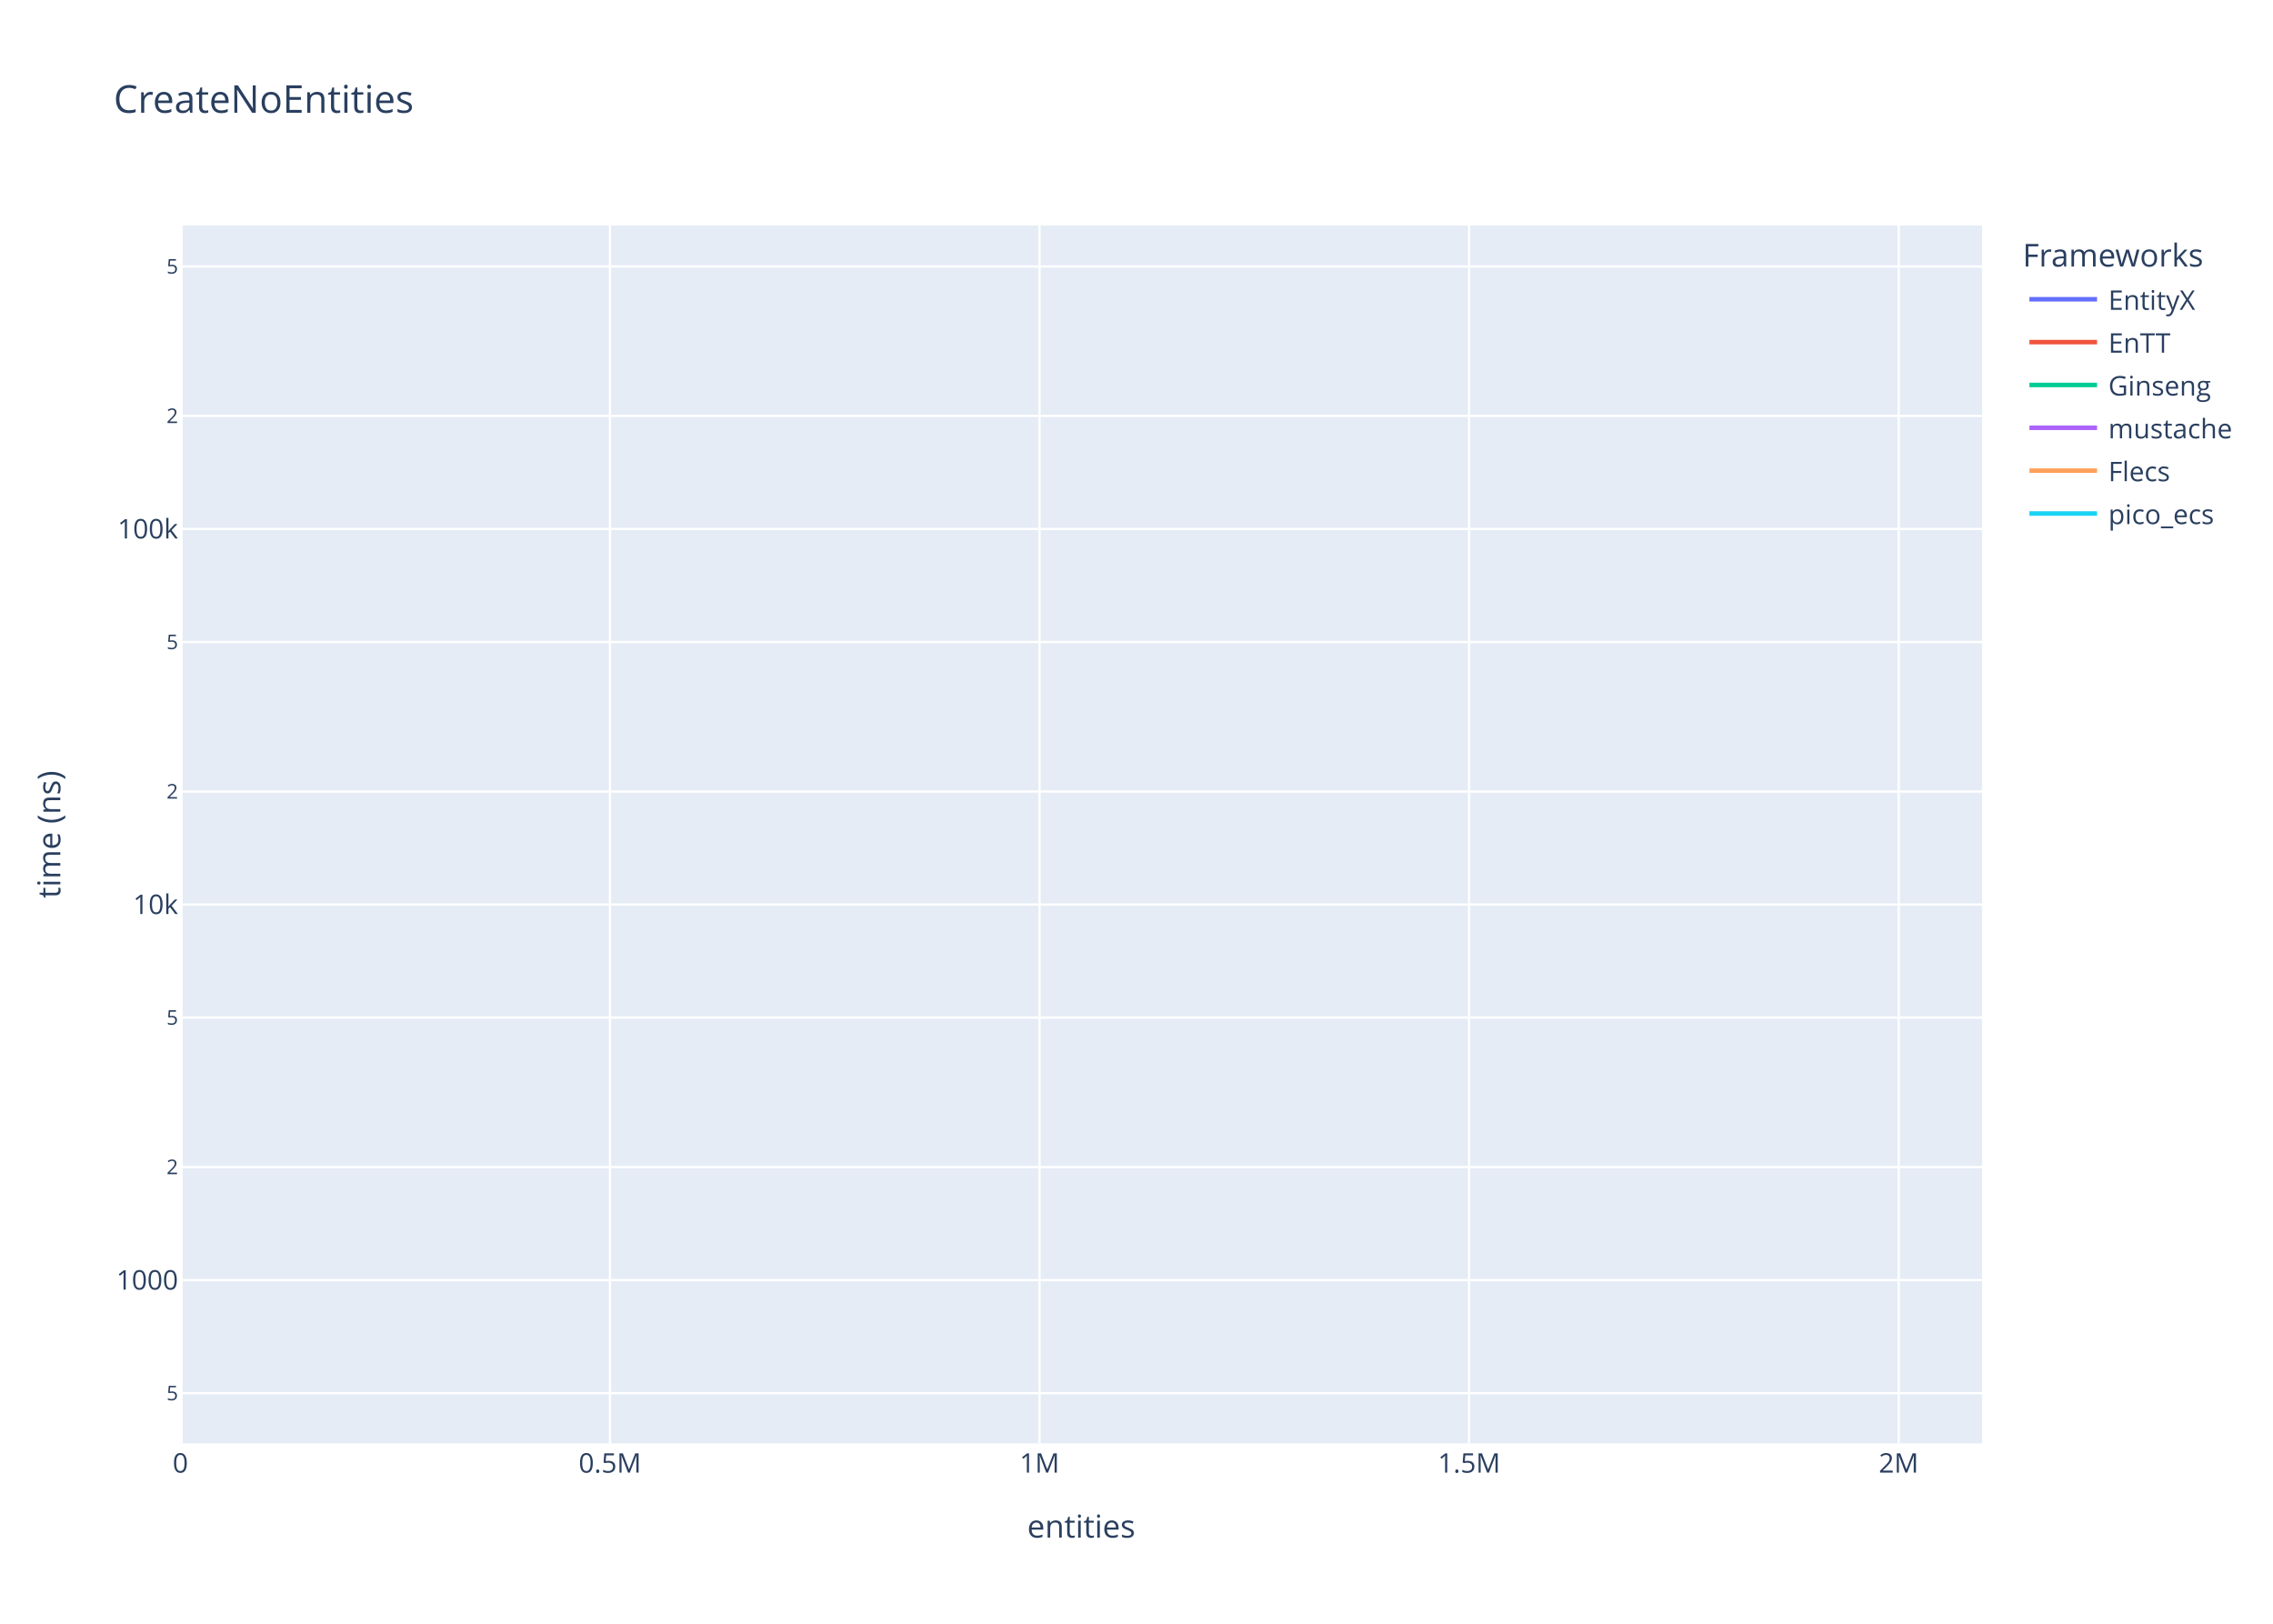
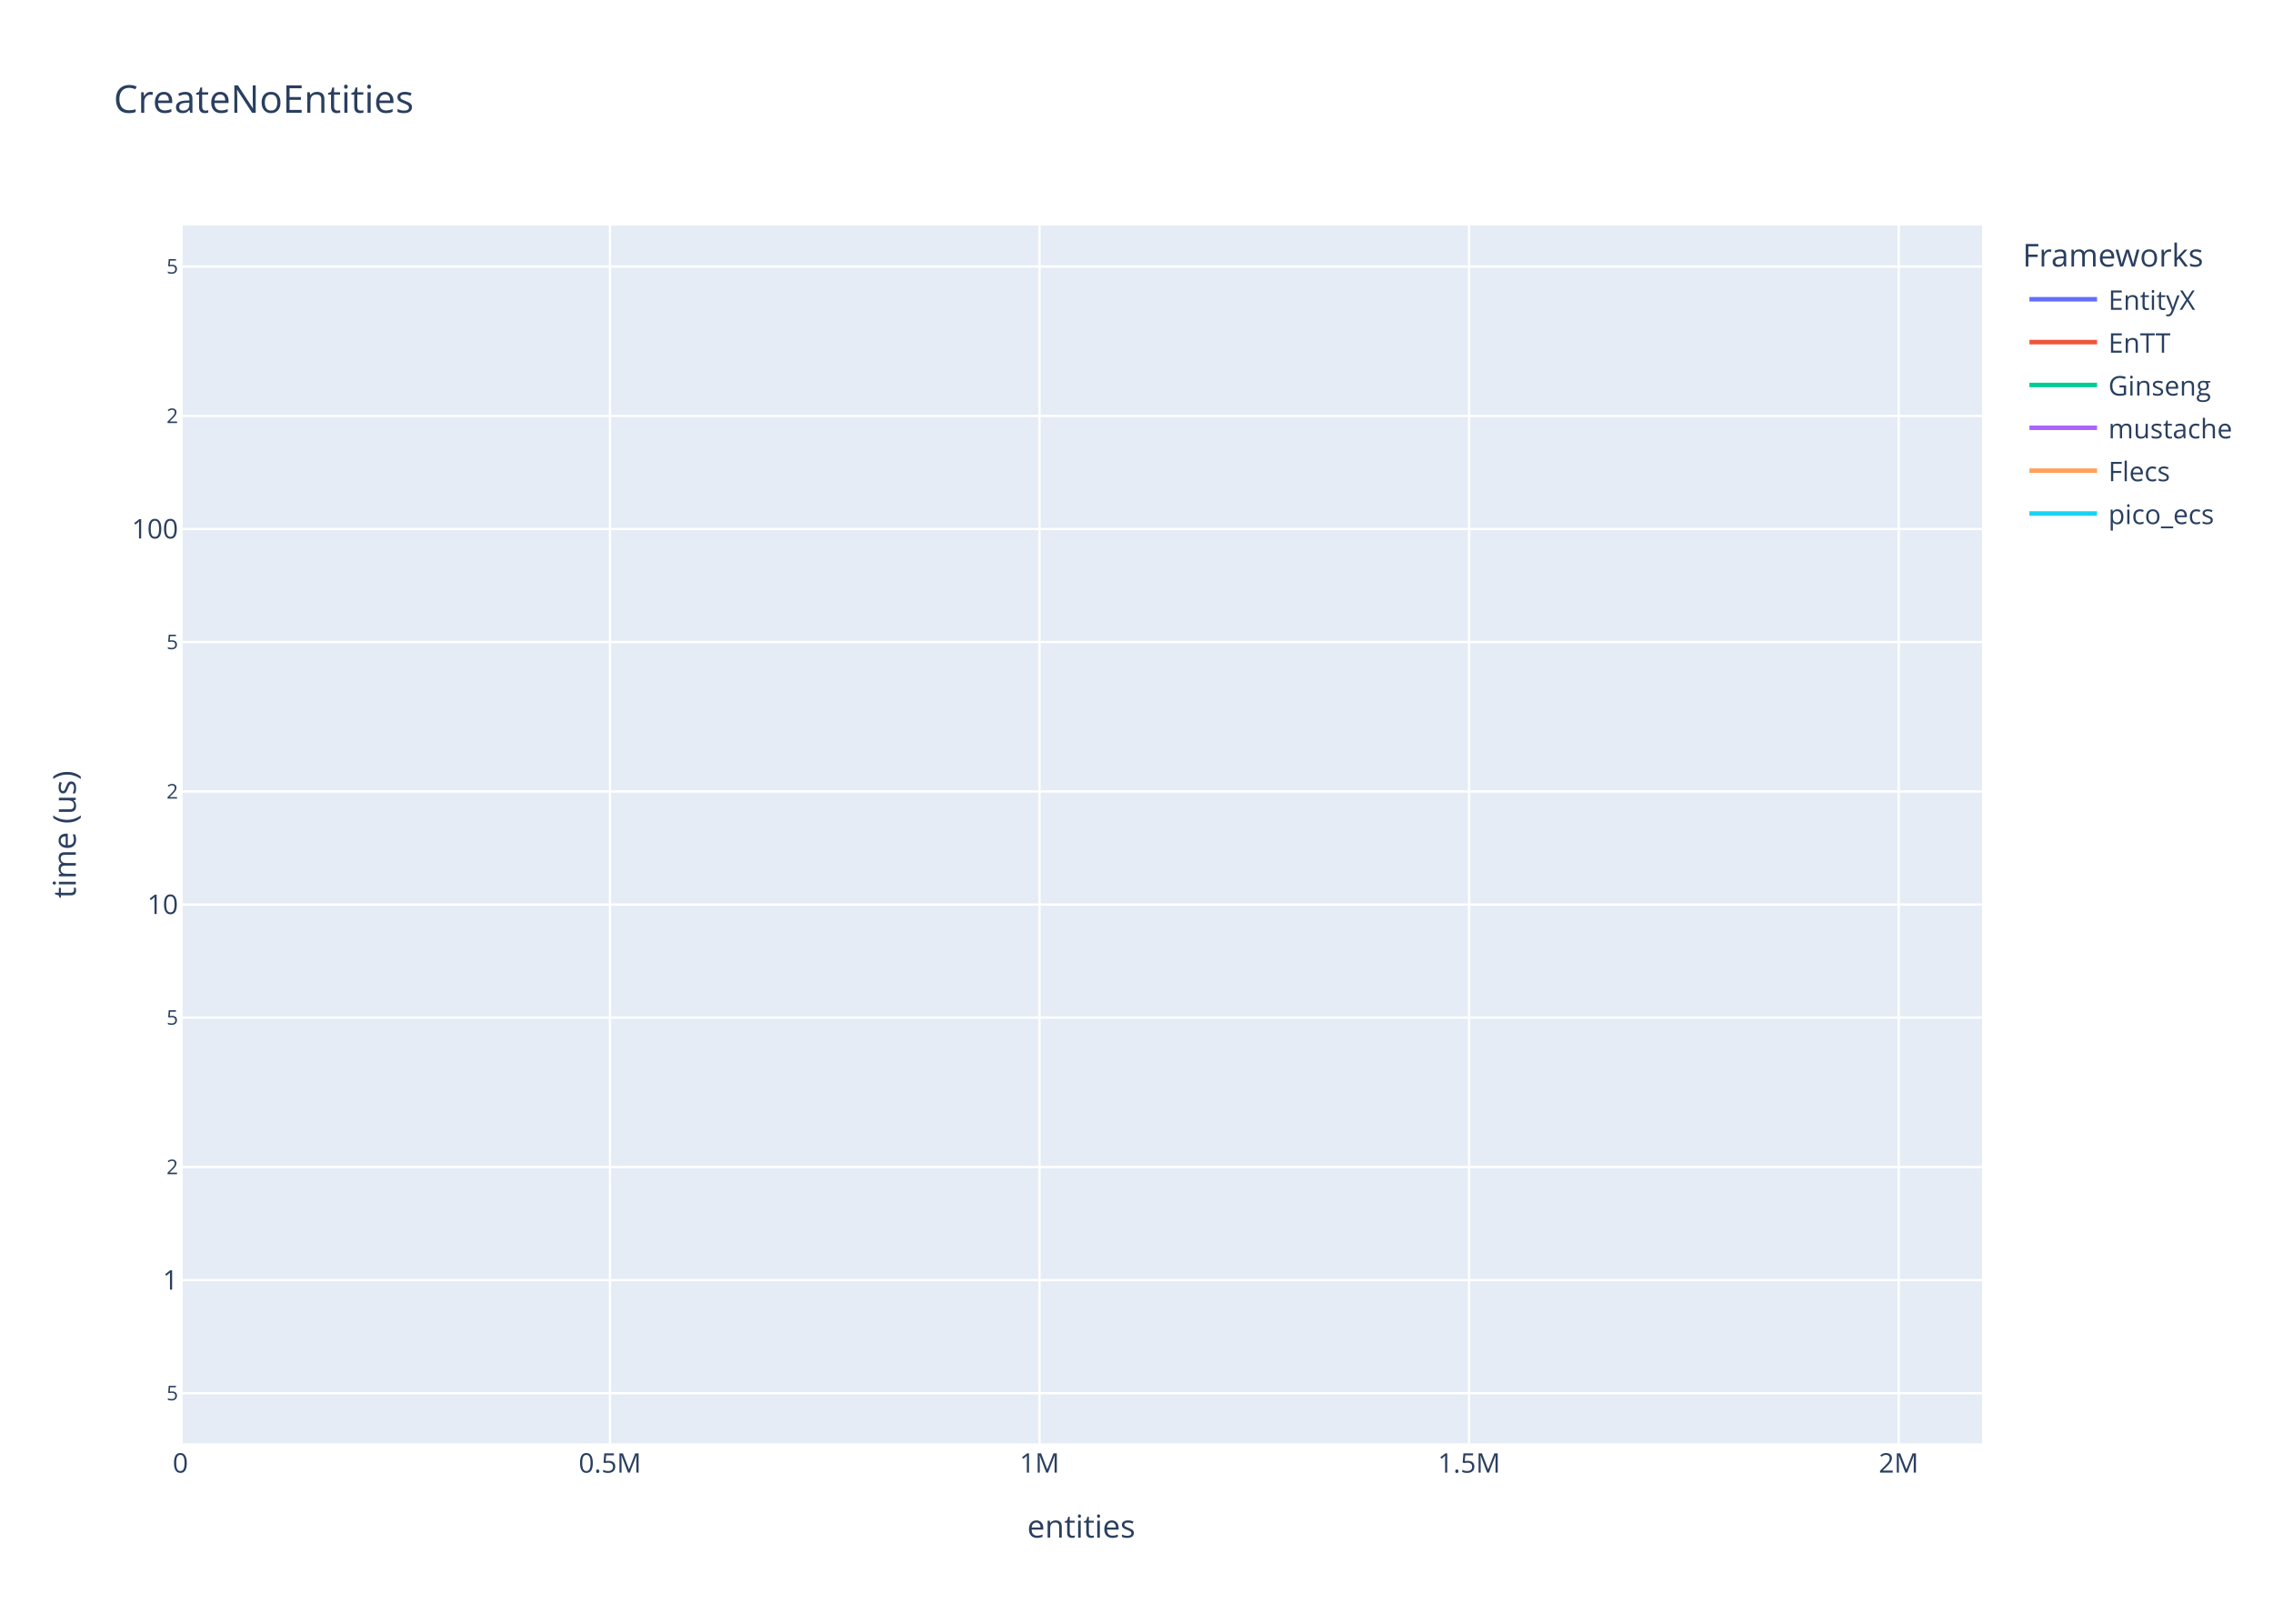
<svg xmlns="http://www.w3.org/2000/svg" class="main-svg" width="1008" height="720" style="" viewBox="0 0 1008 720">
  <rect x="0" y="0" width="1008" height="720" style="fill: rgb(255, 255, 255); fill-opacity: 1;" />
-   <defs id="defs-6485dc">
+   <defs id="defs-47f849">
    <g class="clips">
-       <clipPath id="clip6485dcxyplot" class="plotclip">
+       <clipPath id="clip47f849xyplot" class="plotclip">
        <rect width="799" height="540" />
      </clipPath>
-       <clipPath class="axesclip" id="clip6485dcx">
+       <clipPath class="axesclip" id="clip47f849x">
        <rect x="80" y="0" width="799" height="720" />
      </clipPath>
-       <clipPath class="axesclip" id="clip6485dcy">
+       <clipPath class="axesclip" id="clip47f849y">
        <rect x="0" y="100" width="1008" height="540" />
      </clipPath>
-       <clipPath class="axesclip" id="clip6485dcxy">
+       <clipPath class="axesclip" id="clip47f849xy">
        <rect x="80" y="100" width="799" height="540" />
      </clipPath>
    </g>
    <g class="gradients" />
    <g class="patterns" />
  </defs>
  <g class="bglayer">
    <rect class="bg" x="80" y="100" width="799" height="540" style="fill: rgb(229, 236, 246); fill-opacity: 1; stroke-width: 0;" />
  </g>
  <g class="layer-below">
    <g class="imagelayer" />
    <g class="shapelayer" />
  </g>
  <g class="cartesianlayer">
    <g class="subplot xy">
      <g class="layer-subplot">
        <g class="shapelayer" />
        <g class="imagelayer" />
      </g>
      <g class="minor-gridlayer">
        <g class="x" />
        <g class="y" />
      </g>
      <g class="gridlayer">
        <g class="x">
          <path class="xgrid crisp" transform="translate(270.5,0)" d="M0,100v540" style="stroke: rgb(255, 255, 255); stroke-opacity: 1; stroke-width: 1px;" />
          <path class="xgrid crisp" transform="translate(460.99,0)" d="M0,100v540" style="stroke: rgb(255, 255, 255); stroke-opacity: 1; stroke-width: 1px;" />
          <path class="xgrid crisp" transform="translate(651.49,0)" d="M0,100v540" style="stroke: rgb(255, 255, 255); stroke-opacity: 1; stroke-width: 1px;" />
          <path class="xgrid crisp" transform="translate(841.99,0)" d="M0,100v540" style="stroke: rgb(255, 255, 255); stroke-opacity: 1; stroke-width: 1px;" />
        </g>
        <g class="y">
          <path class="ygrid crisp" transform="translate(0,617.76)" d="M80,0h799" style="stroke: rgb(255, 255, 255); stroke-opacity: 1; stroke-width: 1px;" />
          <path class="ygrid crisp" transform="translate(0,567.63)" d="M80,0h799" style="stroke: rgb(255, 255, 255); stroke-opacity: 1; stroke-width: 1px;" />
          <path class="ygrid crisp" transform="translate(0,517.5)" d="M80,0h799" style="stroke: rgb(255, 255, 255); stroke-opacity: 1; stroke-width: 1px;" />
          <path class="ygrid crisp" transform="translate(0,451.22)" d="M80,0h799" style="stroke: rgb(255, 255, 255); stroke-opacity: 1; stroke-width: 1px;" />
          <path class="ygrid crisp" transform="translate(0,401.09)" d="M80,0h799" style="stroke: rgb(255, 255, 255); stroke-opacity: 1; stroke-width: 1px;" />
          <path class="ygrid crisp" transform="translate(0,350.96)" d="M80,0h799" style="stroke: rgb(255, 255, 255); stroke-opacity: 1; stroke-width: 1px;" />
          <path class="ygrid crisp" transform="translate(0,284.69)" d="M80,0h799" style="stroke: rgb(255, 255, 255); stroke-opacity: 1; stroke-width: 1px;" />
          <path class="ygrid crisp" transform="translate(0,234.56)" d="M80,0h799" style="stroke: rgb(255, 255, 255); stroke-opacity: 1; stroke-width: 1px;" />
          <path class="ygrid crisp" transform="translate(0,184.43)" d="M80,0h799" style="stroke: rgb(255, 255, 255); stroke-opacity: 1; stroke-width: 1px;" />
          <path class="ygrid crisp" transform="translate(0,118.16)" d="M80,0h799" style="stroke: rgb(255, 255, 255); stroke-opacity: 1; stroke-width: 1px;" />
        </g>
      </g>
      <g class="zerolinelayer">
        <path class="xzl zl crisp" transform="translate(80,0)" d="M0,100v540" style="stroke: rgb(255, 255, 255); stroke-opacity: 1; stroke-width: 2px;" />
      </g>
      <path class="xlines-below" />
      <path class="ylines-below" />
      <g class="overlines-below" />
      <g class="xaxislayer-below" />
      <g class="yaxislayer-below" />
      <g class="overaxes-below" />
-       <g class="plot" transform="translate(80,100)" clip-path="url(#clip6485dcxyplot)">
+       <g class="plot" transform="translate(80,100)" clip-path="url(#clip47f849xyplot)">
        <g class="scatterlayer mlayer">
-           <g class="trace scatter trace5ddaad" style="stroke-miterlimit: 2; opacity: 1;">
-             <g class="fills" />
-             <g class="errorbars" />
-             <g class="lines" />
-             <g class="points" />
-             <g class="text" />
-           </g>
-           <g class="trace scatter trace7ad0f8" style="stroke-miterlimit: 2; opacity: 1;">
-             <g class="fills" />
-             <g class="errorbars" />
-             <g class="lines" />
-             <g class="points" />
-             <g class="text" />
-           </g>
-           <g class="trace scatter trace0141e6" style="stroke-miterlimit: 2; opacity: 1;">
-             <g class="fills" />
-             <g class="errorbars" />
-             <g class="lines" />
-             <g class="points" />
-             <g class="text" />
-           </g>
-           <g class="trace scatter tracefcd061" style="stroke-miterlimit: 2; opacity: 1;">
-             <g class="fills" />
-             <g class="errorbars" />
-             <g class="lines" />
-             <g class="points" />
-             <g class="text" />
-           </g>
-           <g class="trace scatter tracec4234d" style="stroke-miterlimit: 2; opacity: 1;">
-             <g class="fills" />
-             <g class="errorbars" />
-             <g class="lines" />
-             <g class="points" />
-             <g class="text" />
-           </g>
-           <g class="trace scatter trace0d8369" style="stroke-miterlimit: 2; opacity: 1;">
+           <g class="trace scatter trace183017" style="stroke-miterlimit: 2; opacity: 1;">
+             <g class="fills" />
+             <g class="errorbars" />
+             <g class="lines" />
+             <g class="points" />
+             <g class="text" />
+           </g>
+           <g class="trace scatter traced4bc14" style="stroke-miterlimit: 2; opacity: 1;">
+             <g class="fills" />
+             <g class="errorbars" />
+             <g class="lines" />
+             <g class="points" />
+             <g class="text" />
+           </g>
+           <g class="trace scatter trace0231f2" style="stroke-miterlimit: 2; opacity: 1;">
+             <g class="fills" />
+             <g class="errorbars" />
+             <g class="lines" />
+             <g class="points" />
+             <g class="text" />
+           </g>
+           <g class="trace scatter trace0626a5" style="stroke-miterlimit: 2; opacity: 1;">
+             <g class="fills" />
+             <g class="errorbars" />
+             <g class="lines" />
+             <g class="points" />
+             <g class="text" />
+           </g>
+           <g class="trace scatter trace7aaff8" style="stroke-miterlimit: 2; opacity: 1;">
+             <g class="fills" />
+             <g class="errorbars" />
+             <g class="lines" />
+             <g class="points" />
+             <g class="text" />
+           </g>
+           <g class="trace scatter trace274371" style="stroke-miterlimit: 2; opacity: 1;">
            <g class="fills" />
            <g class="errorbars" />
            <g class="lines" />
            <g class="points" />
            <g class="text" />
          </g>
        </g>
      </g>
      <g class="overplot" />
      <path class="xlines-above crisp" d="M0,0" style="fill: none;" />
      <path class="ylines-above crisp" d="M0,0" style="fill: none;" />
      <g class="overlines-above" />
      <g class="xaxislayer-above">
        <g class="xtick">
          <text text-anchor="middle" x="0" y="653" transform="translate(80,0)" style="font-family: 'Open Sans', verdana, arial, sans-serif; font-size: 12px; fill: rgb(42, 63, 95); fill-opacity: 1; white-space: pre; opacity: 1;">0</text>
        </g>
        <g class="xtick">
          <text text-anchor="middle" x="0" y="653" style="font-family: 'Open Sans', verdana, arial, sans-serif; font-size: 12px; fill: rgb(42, 63, 95); fill-opacity: 1; white-space: pre; opacity: 1;" transform="translate(270.5,0)">0.5M</text>
        </g>
        <g class="xtick">
          <text text-anchor="middle" x="0" y="653" style="font-family: 'Open Sans', verdana, arial, sans-serif; font-size: 12px; fill: rgb(42, 63, 95); fill-opacity: 1; white-space: pre; opacity: 1;" transform="translate(460.99,0)">1M</text>
        </g>
        <g class="xtick">
          <text text-anchor="middle" x="0" y="653" style="font-family: 'Open Sans', verdana, arial, sans-serif; font-size: 12px; fill: rgb(42, 63, 95); fill-opacity: 1; white-space: pre; opacity: 1;" transform="translate(651.49,0)">1.5M</text>
        </g>
        <g class="xtick">
          <text text-anchor="middle" x="0" y="653" style="font-family: 'Open Sans', verdana, arial, sans-serif; font-size: 12px; fill: rgb(42, 63, 95); fill-opacity: 1; white-space: pre; opacity: 1;" transform="translate(841.99,0)">2M</text>
        </g>
      </g>
      <g class="yaxislayer-above">
        <g class="ytick">
          <text text-anchor="end" x="79" y="3.15" transform="translate(0,617.76)" style="font-family: 'Open Sans', verdana, arial, sans-serif; font-size: 9px; fill: rgb(42, 63, 95); fill-opacity: 1; white-space: pre; opacity: 1;">5</text>
        </g>
        <g class="ytick">
-           <text text-anchor="end" x="79" y="4.2" style="font-family: 'Open Sans', verdana, arial, sans-serif; font-size: 12px; fill: rgb(42, 63, 95); fill-opacity: 1; white-space: pre; opacity: 1;" transform="translate(0,567.63)">1000</text>
+           <text text-anchor="end" x="79" y="4.2" style="font-family: 'Open Sans', verdana, arial, sans-serif; font-size: 12px; fill: rgb(42, 63, 95); fill-opacity: 1; white-space: pre; opacity: 1;" transform="translate(0,567.63)">1</text>
        </g>
        <g class="ytick">
          <text text-anchor="end" x="79" y="3.15" style="font-family: 'Open Sans', verdana, arial, sans-serif; font-size: 9px; fill: rgb(42, 63, 95); fill-opacity: 1; white-space: pre; opacity: 1;" transform="translate(0,517.5)">2</text>
        </g>
        <g class="ytick">
          <text text-anchor="end" x="79" y="3.15" style="font-family: 'Open Sans', verdana, arial, sans-serif; font-size: 9px; fill: rgb(42, 63, 95); fill-opacity: 1; white-space: pre; opacity: 1;" transform="translate(0,451.22)">5</text>
        </g>
        <g class="ytick">
-           <text text-anchor="end" x="79" y="4.2" style="font-family: 'Open Sans', verdana, arial, sans-serif; font-size: 12px; fill: rgb(42, 63, 95); fill-opacity: 1; white-space: pre; opacity: 1;" transform="translate(0,401.09)">10k</text>
+           <text text-anchor="end" x="79" y="4.2" style="font-family: 'Open Sans', verdana, arial, sans-serif; font-size: 12px; fill: rgb(42, 63, 95); fill-opacity: 1; white-space: pre; opacity: 1;" transform="translate(0,401.09)">10</text>
        </g>
        <g class="ytick">
          <text text-anchor="end" x="79" y="3.15" style="font-family: 'Open Sans', verdana, arial, sans-serif; font-size: 9px; fill: rgb(42, 63, 95); fill-opacity: 1; white-space: pre; opacity: 1;" transform="translate(0,350.96)">2</text>
        </g>
        <g class="ytick">
          <text text-anchor="end" x="79" y="3.15" style="font-family: 'Open Sans', verdana, arial, sans-serif; font-size: 9px; fill: rgb(42, 63, 95); fill-opacity: 1; white-space: pre; opacity: 1;" transform="translate(0,284.69)">5</text>
        </g>
        <g class="ytick">
-           <text text-anchor="end" x="79" y="4.2" style="font-family: 'Open Sans', verdana, arial, sans-serif; font-size: 12px; fill: rgb(42, 63, 95); fill-opacity: 1; white-space: pre; opacity: 1;" transform="translate(0,234.56)">100k</text>
+           <text text-anchor="end" x="79" y="4.2" style="font-family: 'Open Sans', verdana, arial, sans-serif; font-size: 12px; fill: rgb(42, 63, 95); fill-opacity: 1; white-space: pre; opacity: 1;" transform="translate(0,234.56)">100</text>
        </g>
        <g class="ytick">
          <text text-anchor="end" x="79" y="3.15" style="font-family: 'Open Sans', verdana, arial, sans-serif; font-size: 9px; fill: rgb(42, 63, 95); fill-opacity: 1; white-space: pre; opacity: 1;" transform="translate(0,184.43)">2</text>
        </g>
        <g class="ytick">
          <text text-anchor="end" x="79" y="3.15" style="font-family: 'Open Sans', verdana, arial, sans-serif; font-size: 9px; fill: rgb(42, 63, 95); fill-opacity: 1; white-space: pre; opacity: 1;" transform="translate(0,118.16)">5</text>
        </g>
      </g>
      <g class="overaxes-above" />
    </g>
  </g>
  <g class="polarlayer" />
  <g class="smithlayer" />
  <g class="ternarylayer" />
  <g class="geolayer" />
  <g class="funnelarealayer" />
  <g class="pielayer" />
  <g class="iciclelayer" />
  <g class="treemaplayer" />
  <g class="sunburstlayer" />
  <g class="glimages" />
-   <defs id="topdefs-6485dc">
+   <defs id="topdefs-47f849">
    <g class="clips" />
-     <clipPath id="legend6485dc">
+     <clipPath id="legend47f849">
      <rect width="101" height="143" x="0" y="0" />
    </clipPath>
  </defs>
  <g class="layer-above">
    <g class="imagelayer" />
    <g class="shapelayer" />
  </g>
  <g class="infolayer">
    <g class="legend" pointer-events="all" transform="translate(894.98,100)">
      <rect class="bg" shape-rendering="crispEdges" style="stroke: rgb(68, 68, 68); stroke-opacity: 1; fill: rgb(255, 255, 255); fill-opacity: 1; stroke-width: 0px;" width="101" height="143" x="0" y="0" />
-       <g class="scrollbox" transform="" clip-path="url(#legend6485dc)">
+       <g class="scrollbox" transform="" clip-path="url(#legend47f849)">
        <text class="legendtitletext" text-anchor="start" x="2" y="18.2" style="font-family: 'Open Sans', verdana, arial, sans-serif; font-size: 14px; fill: rgb(42, 63, 95); fill-opacity: 1; white-space: pre;">Frameworks</text>
        <g class="groups" transform="">
          <g class="traces" transform="translate(0,32.7)" style="opacity: 1;">
            <text class="legendtext" text-anchor="start" x="40" y="4.68" style="font-family: 'Open Sans', verdana, arial, sans-serif; font-size: 12px; fill: rgb(42, 63, 95); fill-opacity: 1; white-space: pre;">EntityX</text>
            <g class="layers" style="opacity: 1;">
              <g class="legendfill" />
              <g class="legendlines">
                <path class="js-line" d="M5,0h30" style="fill: none; stroke: rgb(99, 110, 250); stroke-opacity: 1; stroke-width: 2px;" />
              </g>
              <g class="legendsymbols">
                <g class="legendpoints" />
              </g>
            </g>
            <rect class="legendtoggle" x="0" y="-9.5" width="95.25" height="19" style="fill: rgb(0, 0, 0); fill-opacity: 0;" />
          </g>
        </g>
        <g class="groups" transform="">
          <g class="traces" transform="translate(0,51.7)" style="opacity: 1;">
            <text class="legendtext" text-anchor="start" x="40" y="4.68" style="font-family: 'Open Sans', verdana, arial, sans-serif; font-size: 12px; fill: rgb(42, 63, 95); fill-opacity: 1; white-space: pre;">EnTT</text>
            <g class="layers" style="opacity: 1;">
              <g class="legendfill" />
              <g class="legendlines">
                <path class="js-line" d="M5,0h30" style="fill: none; stroke: rgb(239, 85, 59); stroke-opacity: 1; stroke-width: 2px;" />
              </g>
              <g class="legendsymbols">
                <g class="legendpoints" />
              </g>
            </g>
            <rect class="legendtoggle" x="0" y="-9.5" width="95.25" height="19" style="fill: rgb(0, 0, 0); fill-opacity: 0;" />
          </g>
        </g>
        <g class="groups" transform="">
          <g class="traces" transform="translate(0,70.7)" style="opacity: 1;">
            <text class="legendtext" text-anchor="start" x="40" y="4.68" style="font-family: 'Open Sans', verdana, arial, sans-serif; font-size: 12px; fill: rgb(42, 63, 95); fill-opacity: 1; white-space: pre;">Ginseng</text>
            <g class="layers" style="opacity: 1;">
              <g class="legendfill" />
              <g class="legendlines">
                <path class="js-line" d="M5,0h30" style="fill: none; stroke: rgb(0, 204, 150); stroke-opacity: 1; stroke-width: 2px;" />
              </g>
              <g class="legendsymbols">
                <g class="legendpoints" />
              </g>
            </g>
            <rect class="legendtoggle" x="0" y="-9.5" width="95.25" height="19" style="fill: rgb(0, 0, 0); fill-opacity: 0;" />
          </g>
        </g>
        <g class="groups" transform="">
          <g class="traces" transform="translate(0,89.7)" style="opacity: 1;">
            <text class="legendtext" text-anchor="start" x="40" y="4.68" style="font-family: 'Open Sans', verdana, arial, sans-serif; font-size: 12px; fill: rgb(42, 63, 95); fill-opacity: 1; white-space: pre;">mustache</text>
            <g class="layers" style="opacity: 1;">
              <g class="legendfill" />
              <g class="legendlines">
                <path class="js-line" d="M5,0h30" style="fill: none; stroke: rgb(171, 99, 250); stroke-opacity: 1; stroke-width: 2px;" />
              </g>
              <g class="legendsymbols">
                <g class="legendpoints" />
              </g>
            </g>
            <rect class="legendtoggle" x="0" y="-9.5" width="95.25" height="19" style="fill: rgb(0, 0, 0); fill-opacity: 0;" />
          </g>
        </g>
        <g class="groups" transform="">
          <g class="traces" transform="translate(0,108.7)" style="opacity: 1;">
            <text class="legendtext" text-anchor="start" x="40" y="4.68" style="font-family: 'Open Sans', verdana, arial, sans-serif; font-size: 12px; fill: rgb(42, 63, 95); fill-opacity: 1; white-space: pre;">Flecs</text>
            <g class="layers" style="opacity: 1;">
              <g class="legendfill" />
              <g class="legendlines">
                <path class="js-line" d="M5,0h30" style="fill: none; stroke: rgb(255, 161, 90); stroke-opacity: 1; stroke-width: 2px;" />
              </g>
              <g class="legendsymbols">
                <g class="legendpoints" />
              </g>
            </g>
            <rect class="legendtoggle" x="0" y="-9.5" width="95.25" height="19" style="fill: rgb(0, 0, 0); fill-opacity: 0;" />
          </g>
        </g>
        <g class="groups" transform="">
          <g class="traces" transform="translate(0,127.7)" style="opacity: 1;">
            <text class="legendtext" text-anchor="start" x="40" y="4.68" style="font-family: 'Open Sans', verdana, arial, sans-serif; font-size: 12px; fill: rgb(42, 63, 95); fill-opacity: 1; white-space: pre;">pico_ecs</text>
            <g class="layers" style="opacity: 1;">
              <g class="legendfill" />
              <g class="legendlines">
                <path class="js-line" d="M5,0h30" style="fill: none; stroke: rgb(25, 211, 243); stroke-opacity: 1; stroke-width: 2px;" />
              </g>
              <g class="legendsymbols">
                <g class="legendpoints" />
              </g>
            </g>
            <rect class="legendtoggle" x="0" y="-9.5" width="95.25" height="19" style="fill: rgb(0, 0, 0); fill-opacity: 0;" />
          </g>
        </g>
      </g>
      <rect class="scrollbar" rx="20" ry="3" width="0" height="0" style="fill: rgb(128, 139, 164); fill-opacity: 1;" x="0" y="0" />
    </g>
    <g class="g-gtitle">
      <text class="gtitle" x="50.4" y="50" text-anchor="start" dy="0em" style="font-family: 'Open Sans', verdana, arial, sans-serif; font-size: 17px; fill: rgb(42, 63, 95); opacity: 1; font-weight: normal; white-space: pre;">CreateNoEntities</text>
    </g>
    <g class="g-xtitle">
      <text class="xtitle" x="479.5" y="681.8" text-anchor="middle" style="font-family: 'Open Sans', verdana, arial, sans-serif; font-size: 14px; fill: rgb(42, 63, 95); opacity: 1; font-weight: normal; white-space: pre;">entities</text>
    </g>
    <g class="g-ytitle">
-       <text class="ytitle" transform="rotate(-90,26.74688,370)" x="26.747" y="370" text-anchor="middle" style="font-family: 'Open Sans', verdana, arial, sans-serif; font-size: 14px; fill: rgb(42, 63, 95); opacity: 1; font-weight: normal; white-space: pre;">time (ns)</text>
+       <text class="ytitle" transform="rotate(-90,33.60625,370)" x="33.606" y="370" text-anchor="middle" style="font-family: 'Open Sans', verdana, arial, sans-serif; font-size: 14px; fill: rgb(42, 63, 95); opacity: 1; font-weight: normal; white-space: pre;">time (us)</text>
    </g>
  </g>
</svg>
